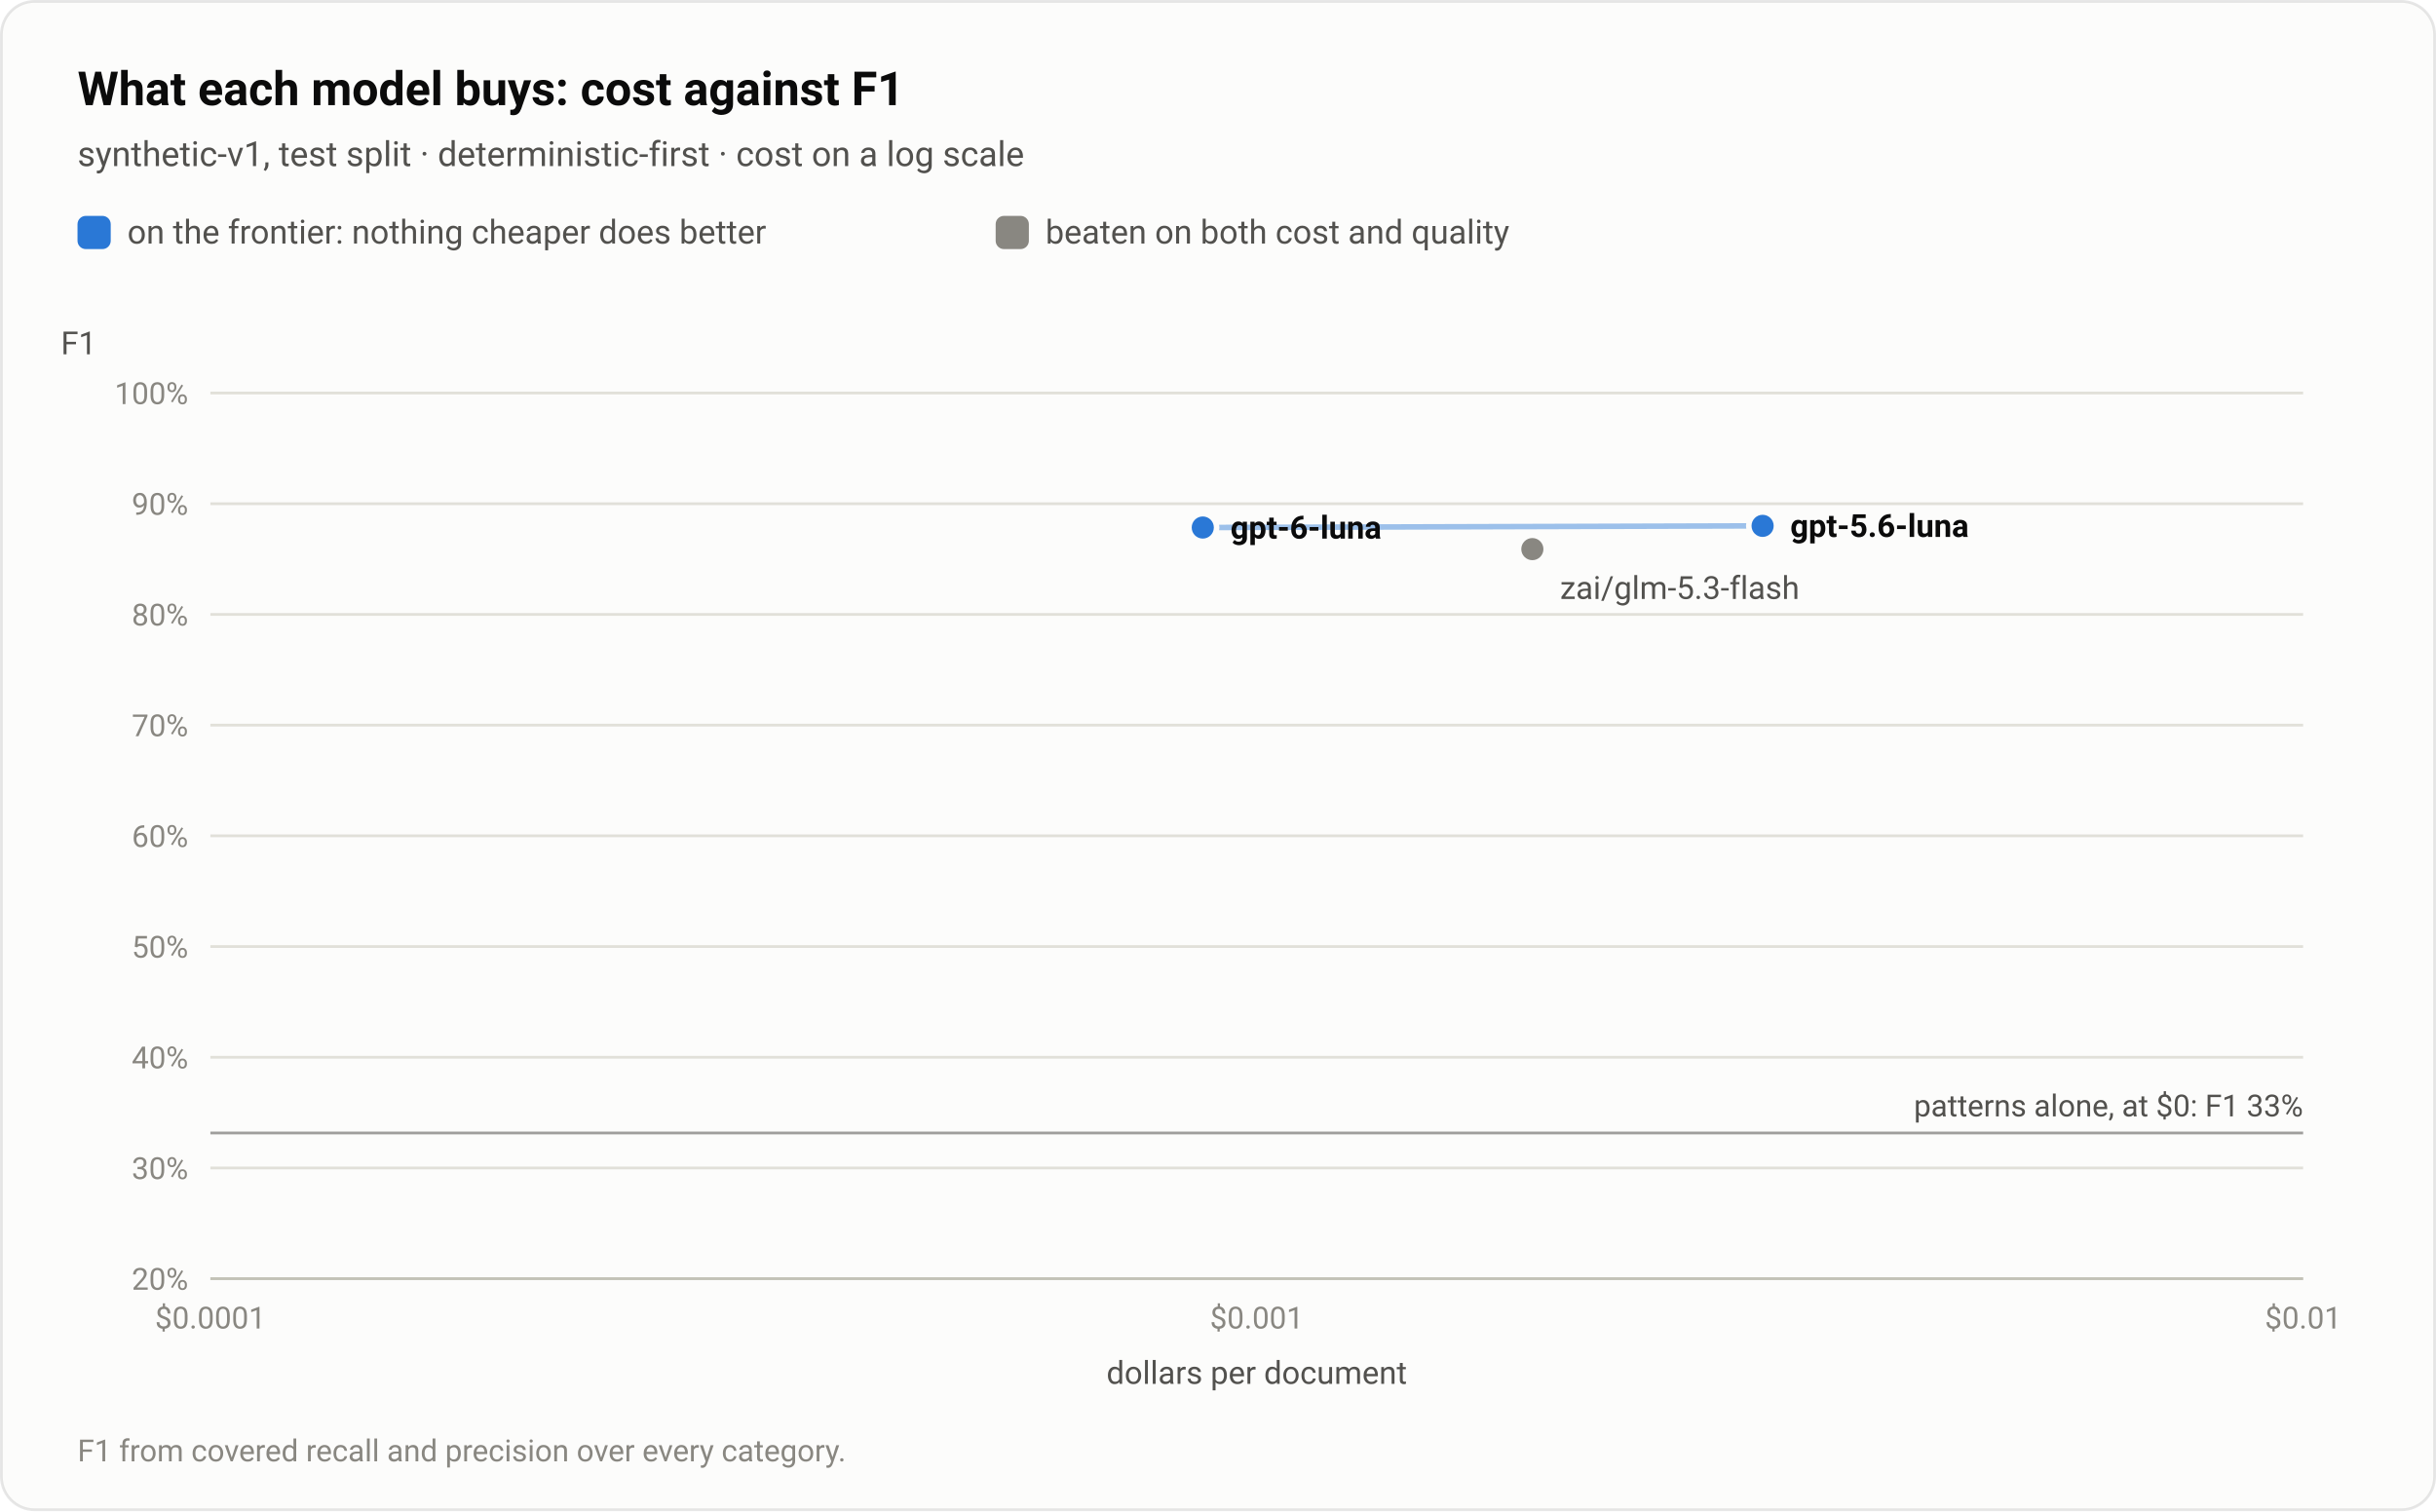
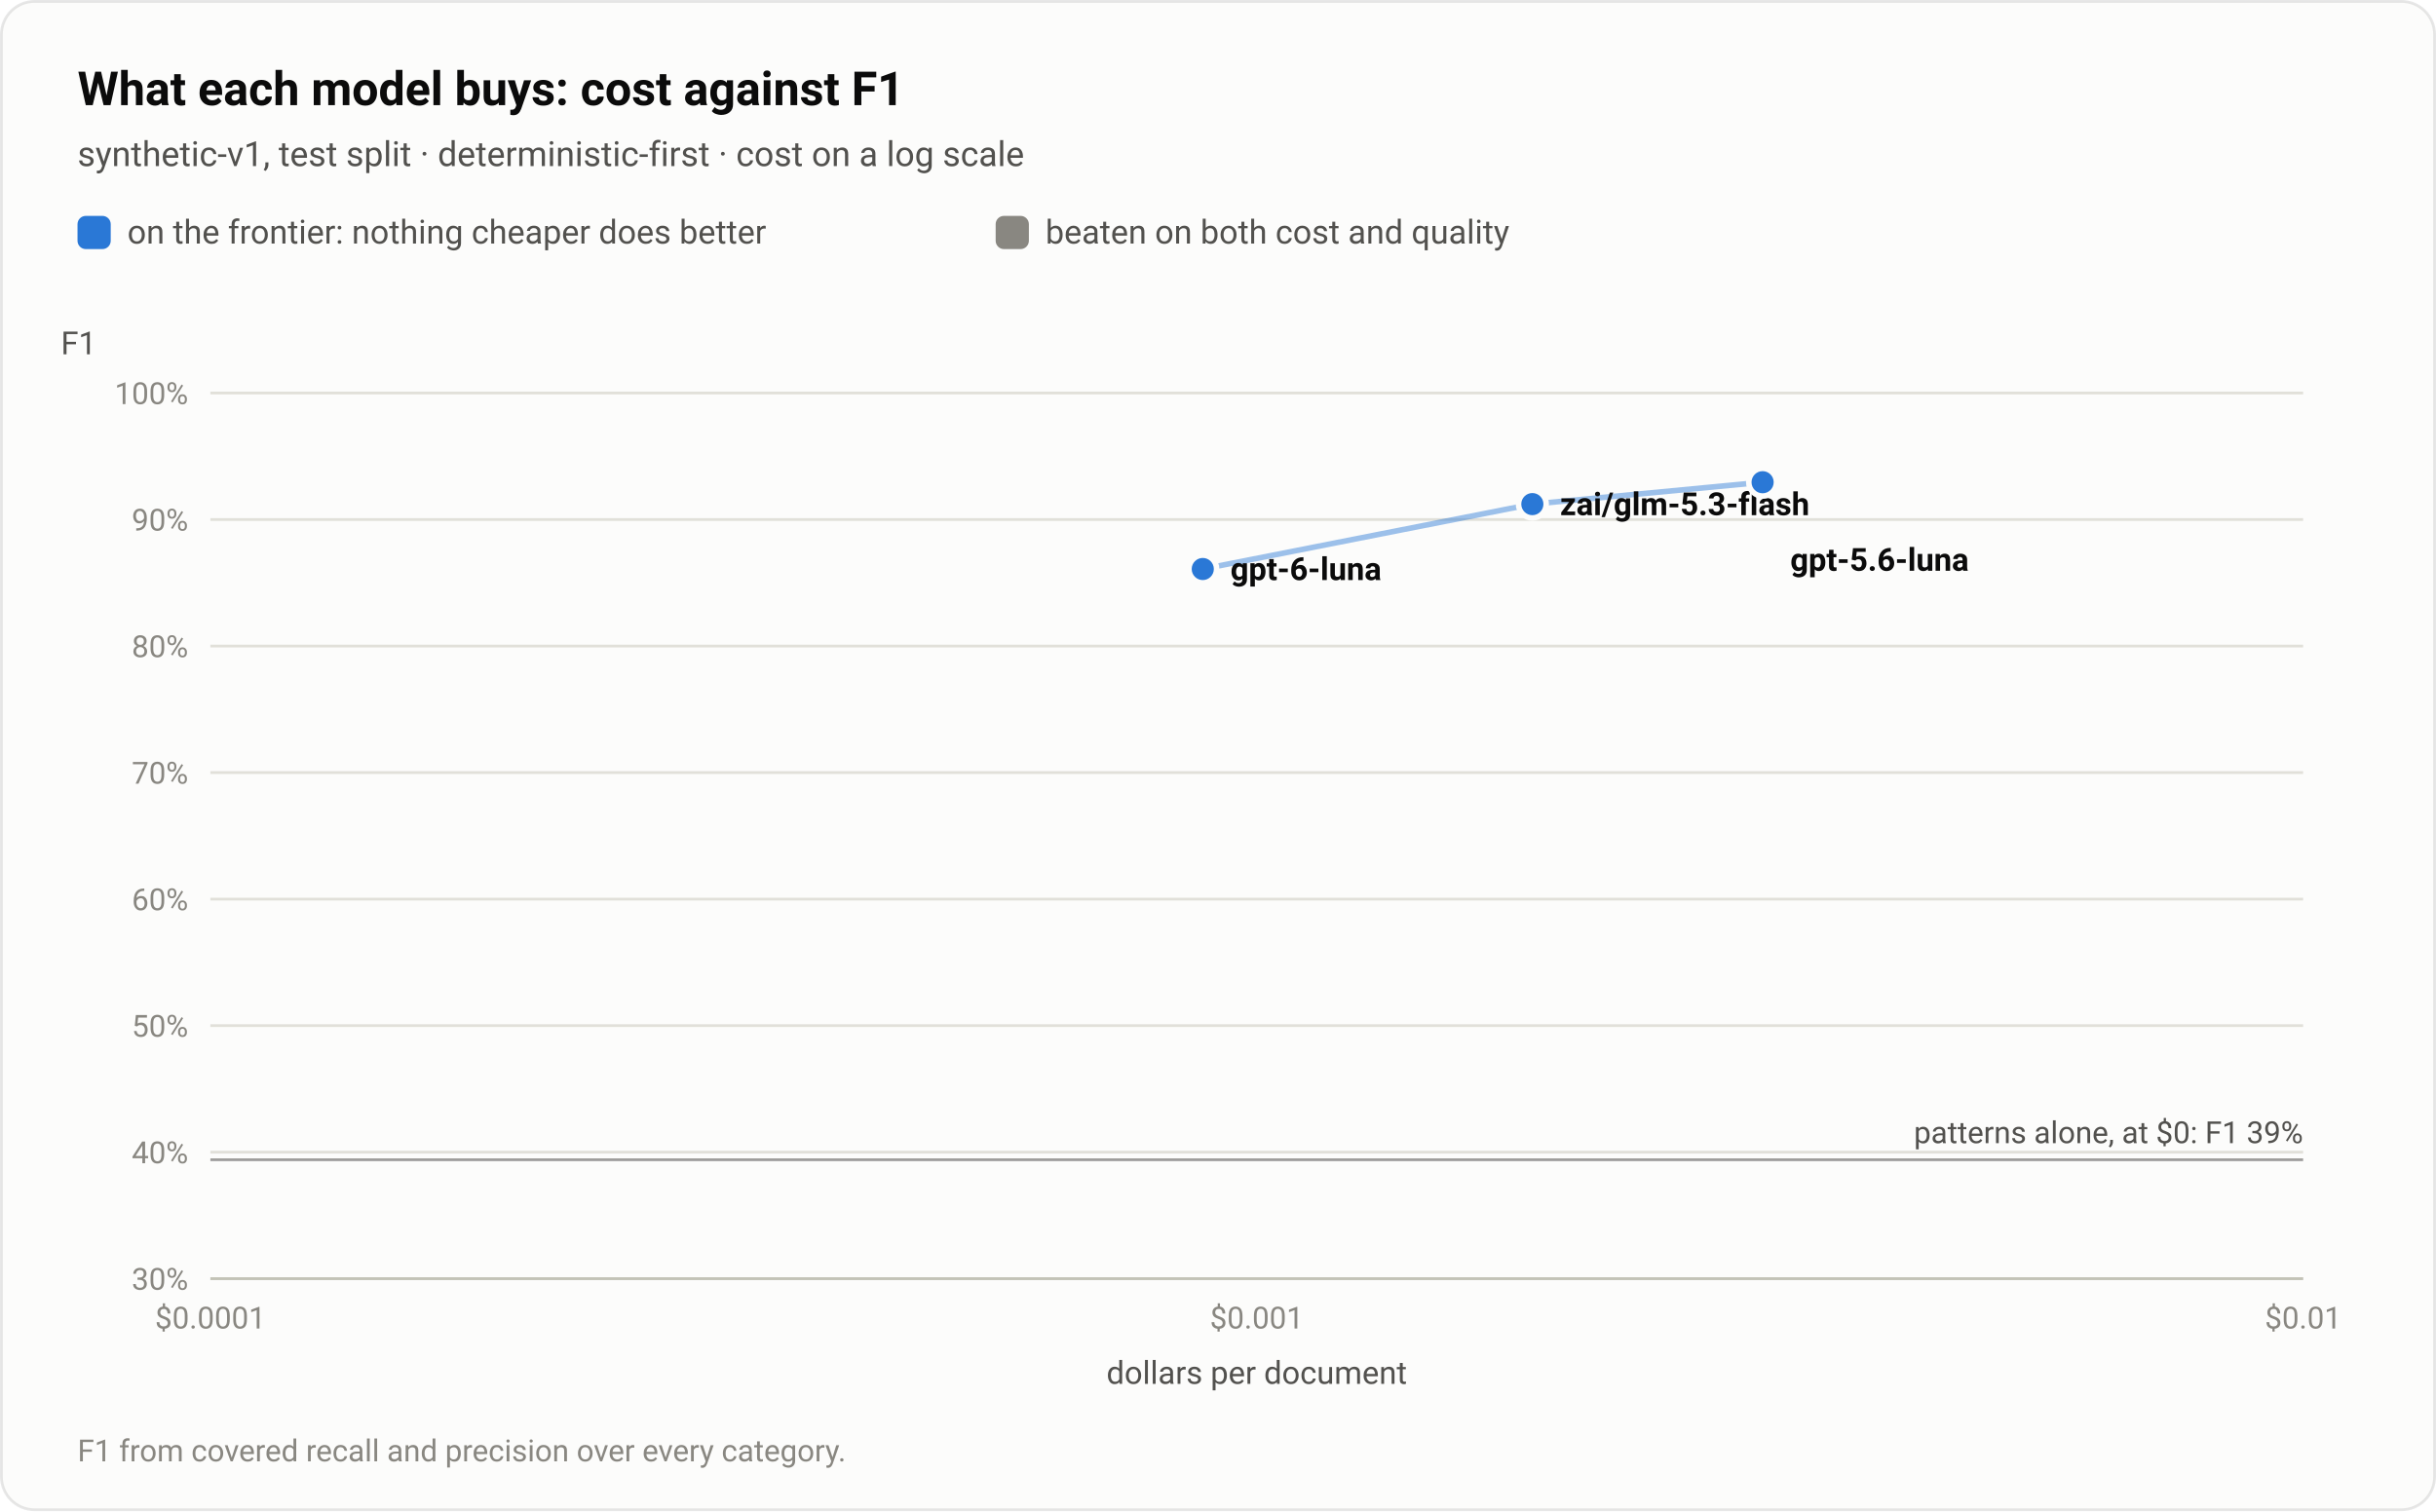
<svg xmlns="http://www.w3.org/2000/svg" width="880" height="546" viewBox="0 0 880 546" role="img" aria-labelledby="t d" font-family="system-ui, -apple-system, &quot;Segoe UI&quot;, Roboto, sans-serif">
  <rect x="0.5" y="0.5" width="879" height="545" rx="12" fill="#fcfcfb" stroke="rgba(11,11,11,0.10)" />
  <text x="28" y="38" font-size="17" font-weight="600" fill="#0b0b0b">What each model buys: cost against F1</text>
  <text x="28" y="60" font-size="12.5" fill="#52514e">synthetic-v1, test split · deterministic-first · cost on a log scale</text>
  <rect x="28" y="78" width="12" height="12" rx="3" fill="#2a78d6" />
  <text x="46" y="88" font-size="12" fill="#52514e">on the frontier: nothing cheaper does better</text>
  <rect x="359.68" y="78" width="12" height="12" rx="3" fill="#898781" />
  <text x="377.68" y="88" font-size="12" fill="#52514e">beaten on both cost and quality</text>
  <line x1="76" y1="462" x2="832" y2="462" stroke="#e1e0d9" />
-   <text x="68" y="466" font-size="11" fill="#898781" text-anchor="end">20%</text>
-   <line x1="76" y1="422" x2="832" y2="422" stroke="#e1e0d9" />
-   <text x="68" y="426" font-size="11" fill="#898781" text-anchor="end">30%</text>
-   <line x1="76" y1="382" x2="832" y2="382" stroke="#e1e0d9" />
-   <text x="68" y="386" font-size="11" fill="#898781" text-anchor="end">40%</text>
-   <line x1="76" y1="342" x2="832" y2="342" stroke="#e1e0d9" />
-   <text x="68" y="346" font-size="11" fill="#898781" text-anchor="end">50%</text>
-   <line x1="76" y1="302" x2="832" y2="302" stroke="#e1e0d9" />
-   <text x="68" y="306" font-size="11" fill="#898781" text-anchor="end">60%</text>
-   <line x1="76" y1="262" x2="832" y2="262" stroke="#e1e0d9" />
-   <text x="68" y="266" font-size="11" fill="#898781" text-anchor="end">70%</text>
-   <line x1="76" y1="222" x2="832" y2="222" stroke="#e1e0d9" />
-   <text x="68" y="226" font-size="11" fill="#898781" text-anchor="end">80%</text>
-   <line x1="76" y1="182" x2="832" y2="182" stroke="#e1e0d9" />
-   <text x="68" y="186" font-size="11" fill="#898781" text-anchor="end">90%</text>
+   <text x="68" y="466" font-size="11" fill="#898781" text-anchor="end">30%</text>
+   <line x1="76" y1="416.29" x2="832" y2="416.29" stroke="#e1e0d9" />
+   <text x="68" y="420.29" font-size="11" fill="#898781" text-anchor="end">40%</text>
+   <line x1="76" y1="370.57" x2="832" y2="370.57" stroke="#e1e0d9" />
+   <text x="68" y="374.57" font-size="11" fill="#898781" text-anchor="end">50%</text>
+   <line x1="76" y1="324.86" x2="832" y2="324.86" stroke="#e1e0d9" />
+   <text x="68" y="328.86" font-size="11" fill="#898781" text-anchor="end">60%</text>
+   <line x1="76" y1="279.14" x2="832" y2="279.14" stroke="#e1e0d9" />
+   <text x="68" y="283.14" font-size="11" fill="#898781" text-anchor="end">70%</text>
+   <line x1="76" y1="233.43" x2="832" y2="233.43" stroke="#e1e0d9" />
+   <text x="68" y="237.43" font-size="11" fill="#898781" text-anchor="end">80%</text>
+   <line x1="76" y1="187.71" x2="832" y2="187.71" stroke="#e1e0d9" />
+   <text x="68" y="191.71" font-size="11" fill="#898781" text-anchor="end">90%</text>
  <line x1="76" y1="142" x2="832" y2="142" stroke="#e1e0d9" />
  <text x="68" y="146" font-size="11" fill="#898781" text-anchor="end">100%</text>
  <text x="76" y="480" font-size="11" fill="#898781" text-anchor="middle">$0.0001</text>
  <text x="454" y="480" font-size="11" fill="#898781" text-anchor="middle">$0.001</text>
  <text x="832" y="480" font-size="11" fill="#898781" text-anchor="middle">$0.01</text>
  <line x1="76" y1="462" x2="832" y2="462" stroke="#c3c2b7" />
  <text x="454" y="500" font-size="11.5" fill="#52514e" text-anchor="middle">dollars per document</text>
  <text x="22" y="128" font-size="11.5" fill="#52514e">F1</text>
-   <line x1="76" y1="409.36" x2="832" y2="409.36" stroke="#52514e" stroke-opacity="0.55" />
-   <text x="832" y="403.36" font-size="11" fill="#52514e" text-anchor="end">patterns alone, at $0: F1 33%</text>
-   <polyline points="434.5,190.6 636.74,190" fill="none" stroke="#2a78d6" stroke-width="2" stroke-linejoin="round" stroke-linecap="round" stroke-opacity="0.45" />
+   <line x1="76" y1="419.03" x2="832" y2="419.03" stroke="#52514e" stroke-opacity="0.55" />
+   <text x="832" y="413.03" font-size="11" fill="#52514e" text-anchor="end">patterns alone, at $0: F1 39%</text>
+   <polyline points="434.5,205.59 553.56,182.14 636.74,174.23" fill="none" stroke="#2a78d6" stroke-width="2" stroke-linejoin="round" stroke-linecap="round" stroke-opacity="0.45" />
  <g>
-     <circle cx="434.5" cy="190.6" r="12" fill="transparent" />
-     <circle cx="434.5" cy="190.6" r="5" fill="#2a78d6" stroke="#fcfcfb" stroke-width="2" />
+     <circle cx="434.5" cy="205.59" r="12" fill="transparent" />
+     <circle cx="434.5" cy="205.59" r="5" fill="#2a78d6" stroke="#fcfcfb" stroke-width="2" />
  </g>
-   <text x="444.5" y="194.6" font-size="11.5" font-weight="600" fill="#0b0b0b">gpt-6-luna</text>
+   <text x="444.5" y="209.59" font-size="11.5" font-weight="600" fill="#0b0b0b">gpt-6-luna</text>
  <g>
-     <circle cx="553.56" cy="198.4" r="12" fill="transparent" />
-     <circle cx="553.56" cy="198.4" r="5" fill="#898781" stroke="#fcfcfb" stroke-width="2" />
+     <circle cx="553.56" cy="182.14" r="12" fill="transparent" />
+     <circle cx="553.56" cy="182.14" r="5" fill="#2a78d6" stroke="#fcfcfb" stroke-width="2" />
  </g>
-   <text x="563.56" y="216.4" font-size="11.5" fill="#52514e">zai/glm-5.3-flash</text>
+   <text x="563.56" y="186.14" font-size="11.5" font-weight="600" fill="#0b0b0b">zai/glm-5.3-flash</text>
  <g>
-     <circle cx="636.74" cy="190" r="12" fill="transparent" />
-     <circle cx="636.74" cy="190" r="5" fill="#2a78d6" stroke="#fcfcfb" stroke-width="2" />
+     <circle cx="636.74" cy="174.23" r="12" fill="transparent" />
+     <circle cx="636.74" cy="174.23" r="5" fill="#2a78d6" stroke="#fcfcfb" stroke-width="2" />
  </g>
-   <text x="646.74" y="194" font-size="11.5" font-weight="600" fill="#0b0b0b">gpt-5.6-luna</text>
+   <text x="646.74" y="206.23" font-size="11.5" font-weight="600" fill="#0b0b0b">gpt-5.6-luna</text>
  <text x="28" y="528" font-size="11" fill="#898781">F1 from covered recall and precision over every category.</text>
</svg>
